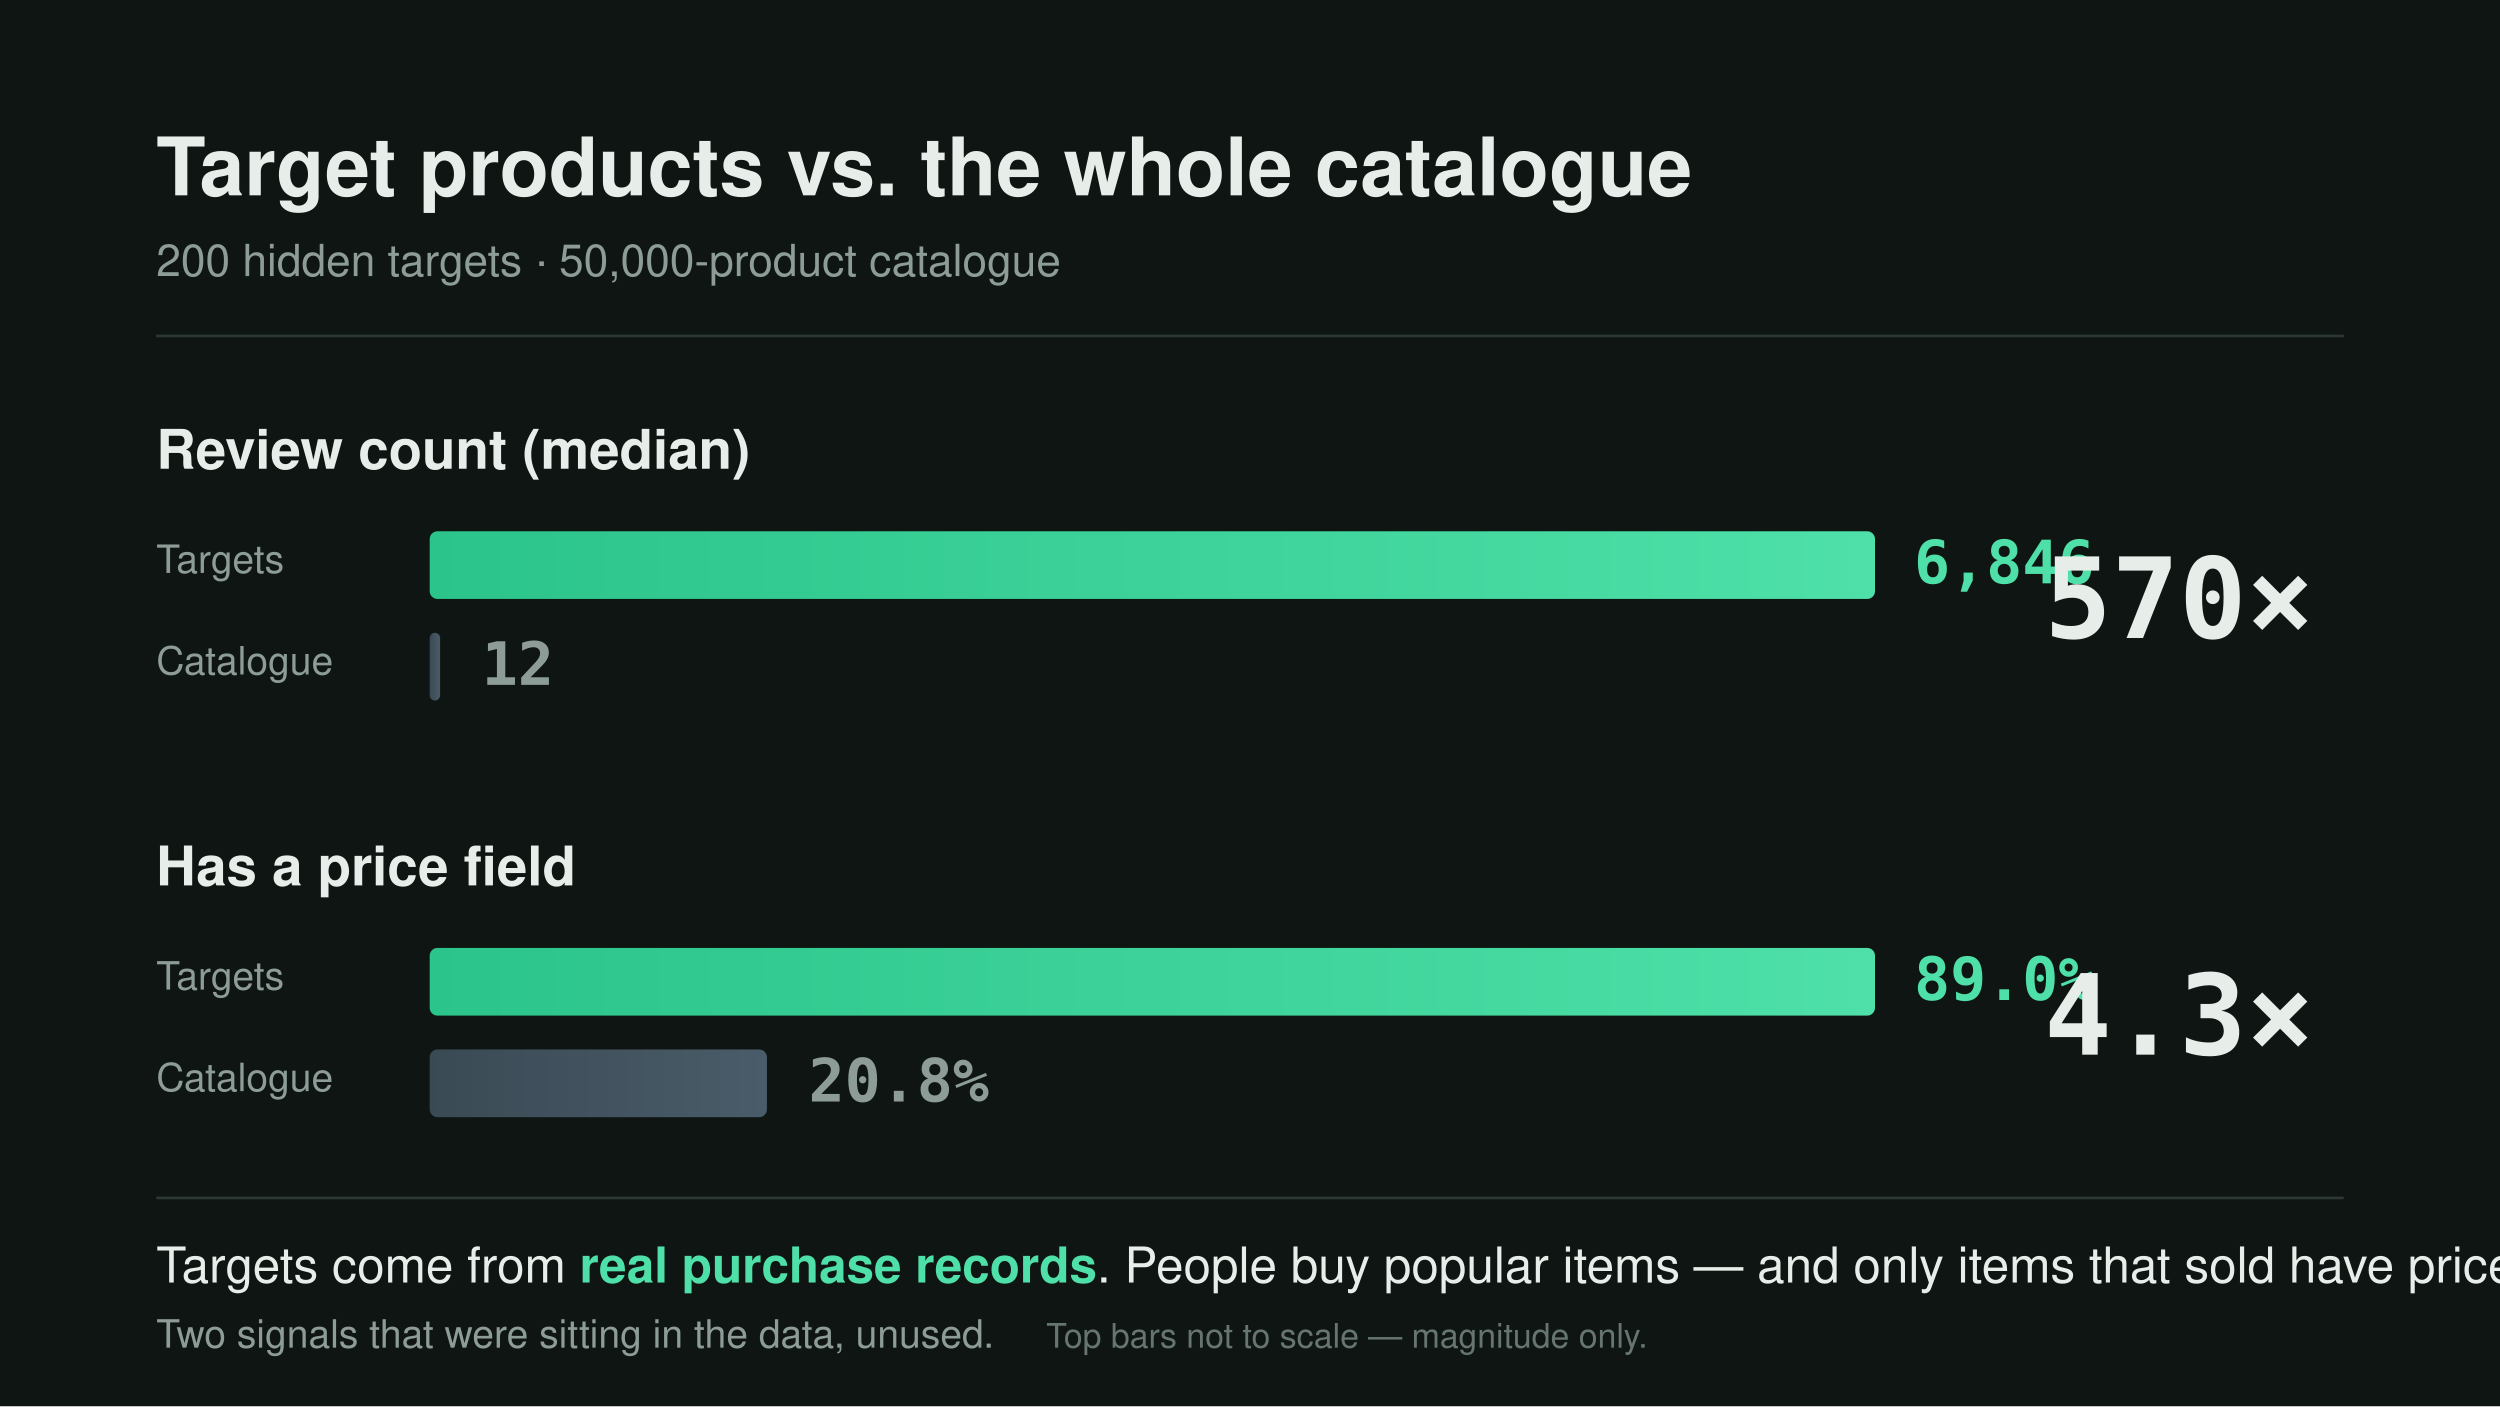
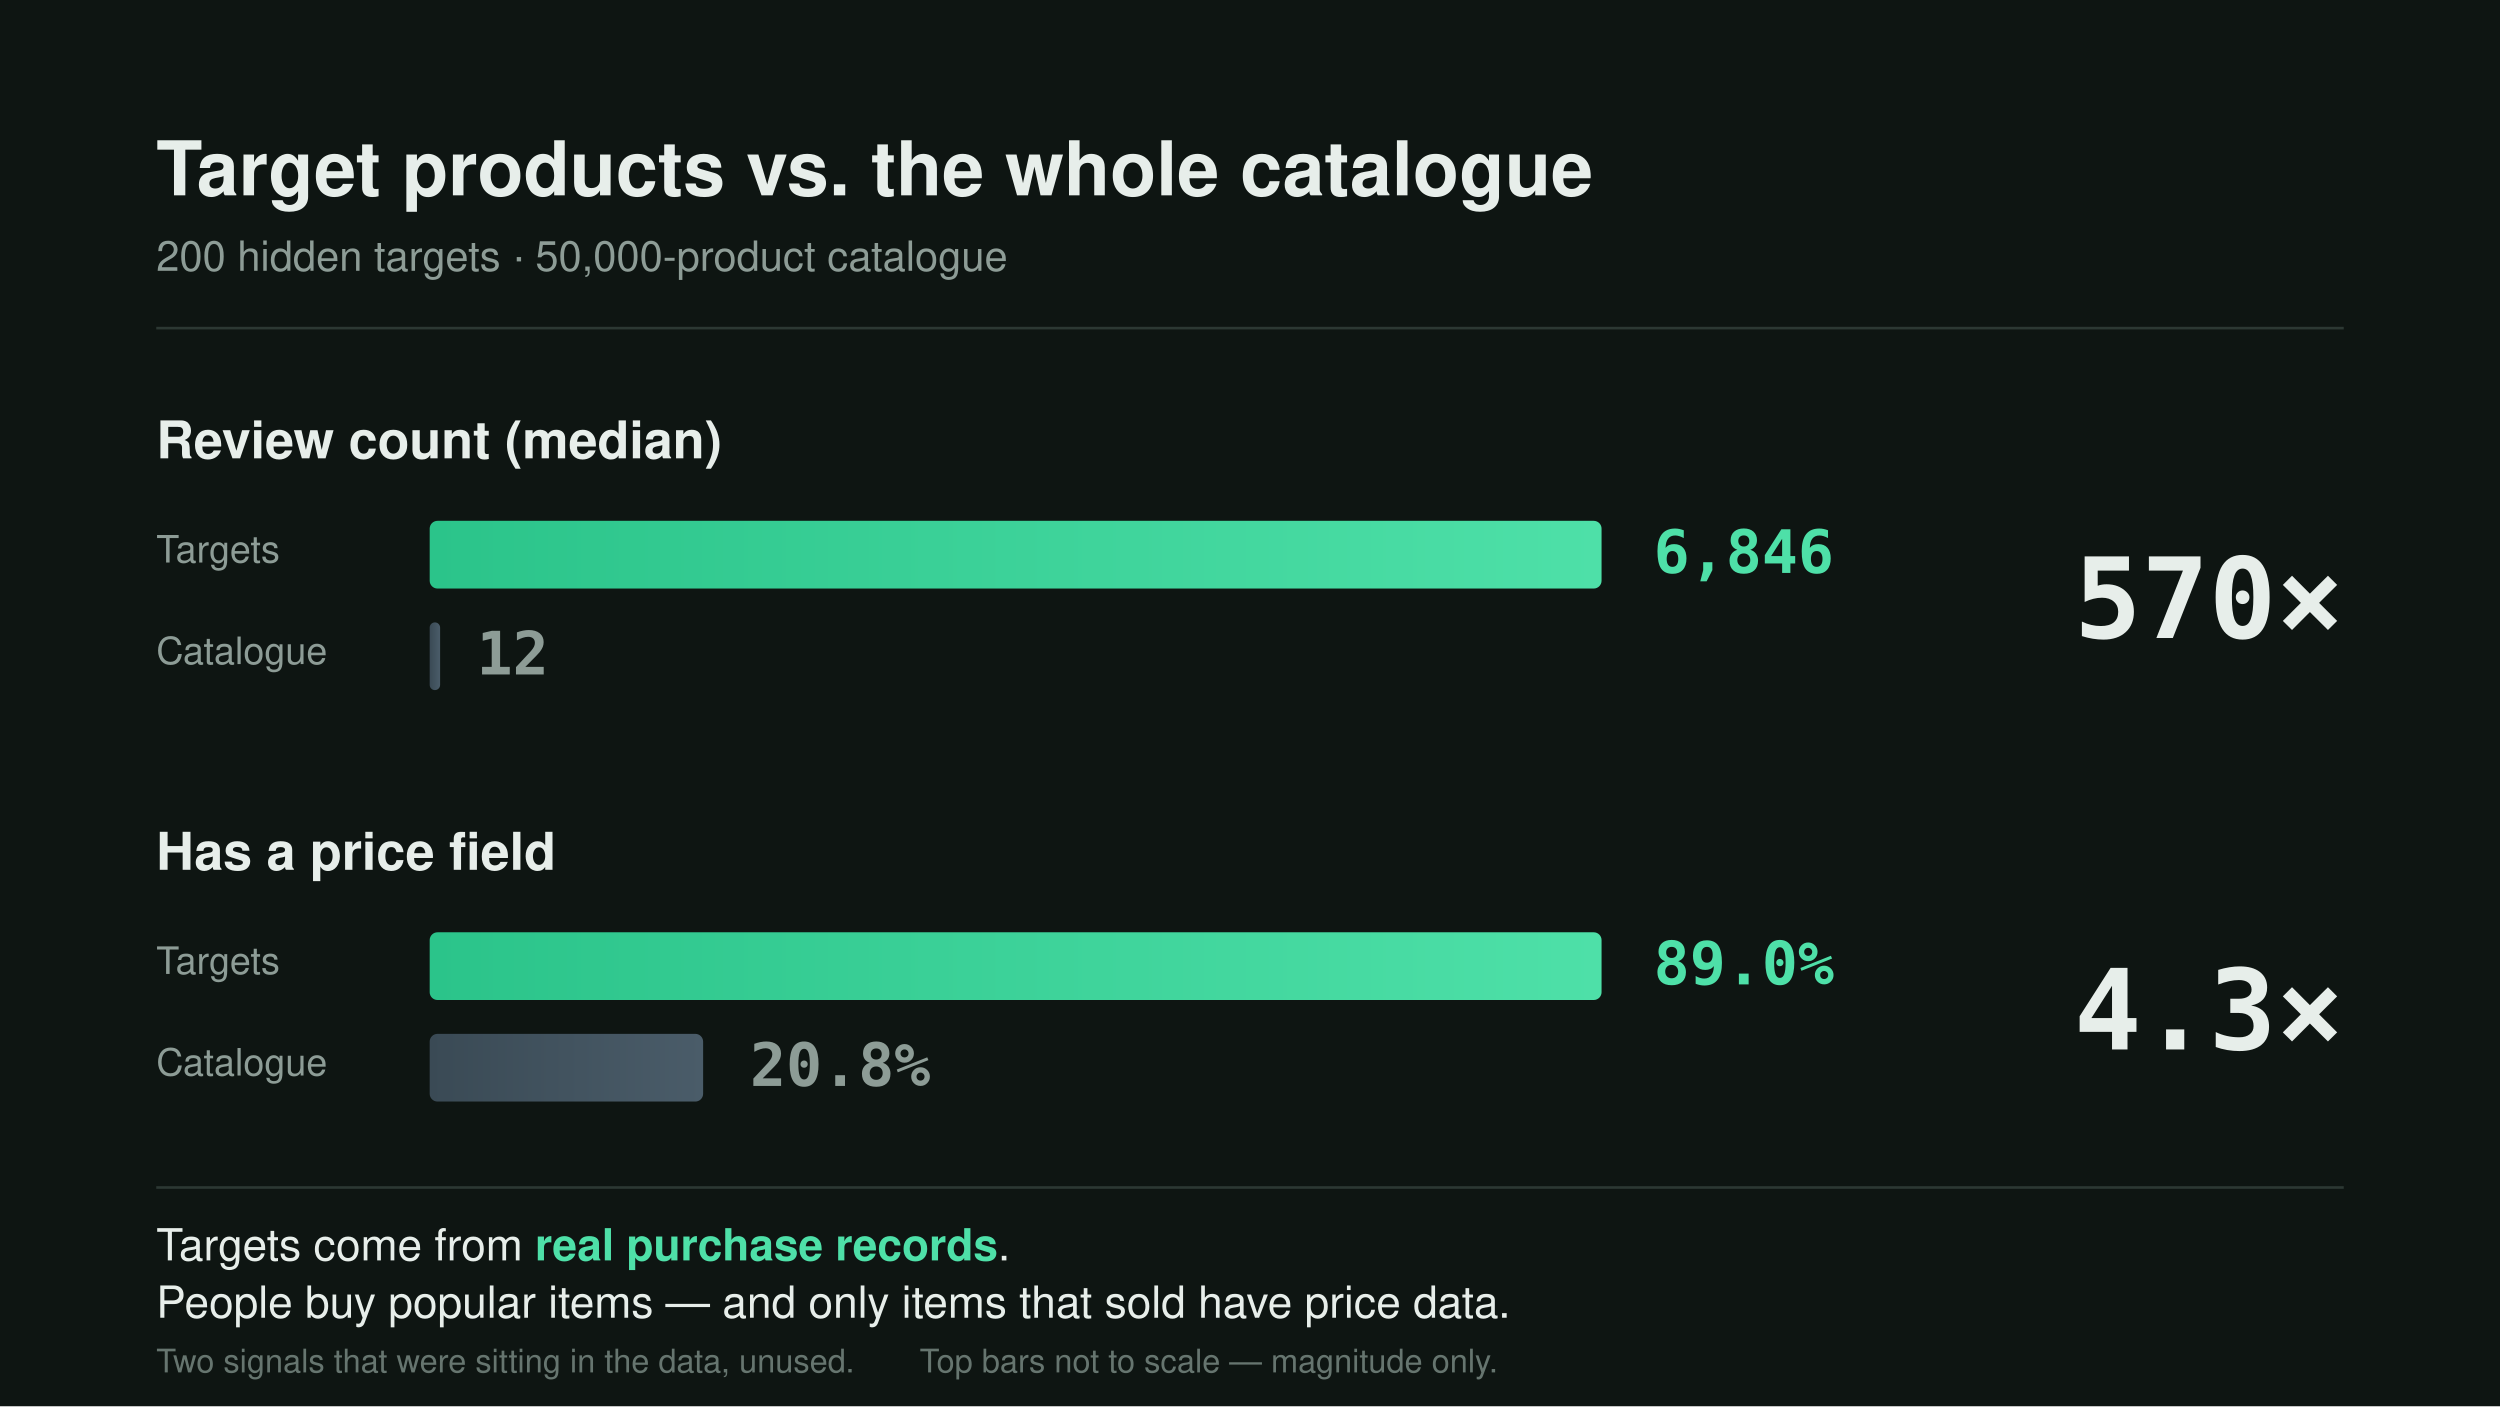
<svg xmlns="http://www.w3.org/2000/svg" viewBox="0 0 1920 1080" width="1920" height="1080" font-family="'IBM Plex Sans','Helvetica Neue',Helvetica,Arial,sans-serif">
  <defs>
    <linearGradient id="tgt" x1="0" y1="0" x2="1" y2="0">
      <stop offset="0%" stop-color="#2BC48A" />
      <stop offset="100%" stop-color="#4EE0A8" />
    </linearGradient>
    <linearGradient id="cat" x1="0" y1="0" x2="1" y2="0">
      <stop offset="0%" stop-color="#3A4A55" />
      <stop offset="100%" stop-color="#4A5C69" />
    </linearGradient>
  </defs>
-   <rect width="1920" height="1080" fill="#0E1512" />
-   <text x="120" y="150" fill="#E7EEEA" font-size="62" font-weight="700">Target products vs. the whole catalogue</text>
-   <text x="120" y="212" fill="#8D9C96" font-size="34">200 hidden targets  ·  50,000-product catalogue</text>
-   <line x1="120" y1="258" x2="1800" y2="258" stroke="#2C3833" stroke-width="2" />
-   <text x="120" y="360" fill="#E7EEEA" font-size="42" font-weight="600">Review count (median)</text>
-   <text x="120" y="440" fill="#8D9C96" font-size="30">Targets</text>
-   <rect x="330" y="408" width="1110" height="52" rx="6" fill="url(#tgt)" />
-   <text x="1470" y="448" fill="#4EE0A8" font-size="46" font-weight="700" font-family="'IBM Plex Mono',ui-monospace,monospace">6,846</text>
-   <text x="120" y="518" fill="#8D9C96" font-size="30">Catalogue</text>
-   <rect x="330" y="486" width="8" height="52" rx="4" fill="url(#cat)" />
-   <text x="370" y="526" fill="#8D9C96" font-size="46" font-weight="600" font-family="'IBM Plex Mono',ui-monospace,monospace">12</text>
-   <text x="1570" y="490" fill="#E7EEEA" font-size="86" font-weight="700" font-family="'IBM Plex Mono',ui-monospace,monospace">570×</text>
-   <text x="120" y="680" fill="#E7EEEA" font-size="42" font-weight="600">Has a price field</text>
-   <text x="120" y="760" fill="#8D9C96" font-size="30">Targets</text>
-   <rect x="330" y="728" width="1110" height="52" rx="6" fill="url(#tgt)" />
-   <text x="1470" y="768" fill="#4EE0A8" font-size="46" font-weight="700" font-family="'IBM Plex Mono',ui-monospace,monospace">89.0%</text>
-   <text x="120" y="838" fill="#8D9C96" font-size="30">Catalogue</text>
-   <rect x="330" y="806" width="259" height="52" rx="6" fill="url(#cat)" />
-   <text x="621" y="846" fill="#8D9C96" font-size="46" font-weight="600" font-family="'IBM Plex Mono',ui-monospace,monospace">20.8%</text>
-   <text x="1570" y="810" fill="#E7EEEA" font-size="86" font-weight="700" font-family="'IBM Plex Mono',ui-monospace,monospace">4.3×</text>
-   <line x1="120" y1="920" x2="1800" y2="920" stroke="#2C3833" stroke-width="2" />
-   <text x="120" y="985" fill="#E7EEEA" font-size="38">
-     Targets come from <tspan fill="#4EE0A8" font-weight="700">real purchase records</tspan>. People buy popular items — and only items that sold have price data.
-   </text>
-   <text x="120" y="1035" fill="#8D9C96" font-size="30">
-     Two signals that were sitting in the data, unused.<tspan fill="#66756F" font-size="26" dx="40">Top bars not to scale — magnitude only.</tspan>
-   </text>
+   <rect x="0" y="0" width="1920" height="1080" fill="#0E1512" />
+   <text x="120" y="150" fill="#E7EEEA" font-size="58" font-weight="700">Target products vs. the whole catalogue</text>
+   <text x="120" y="208" fill="#8D9C96" font-size="32">200 hidden targets  ·  50,000-product catalogue</text>
+   <line x1="120" y1="252" x2="1800" y2="252" stroke="#2C3833" stroke-width="2" />
+   <text x="120" y="352" fill="#E7EEEA" font-size="40" font-weight="600">Review count (median)</text>
+   <text x="120" y="432" fill="#8D9C96" font-size="29">Targets</text>
+   <rect x="330" y="400" width="900" height="52" rx="6" fill="url(#tgt)" />
+   <text x="1270" y="440" fill="#4EE0A8" font-size="46" font-weight="700" font-family="'IBM Plex Mono',ui-monospace,monospace">6,846</text>
+   <text x="120" y="510" fill="#8D9C96" font-size="29">Catalogue</text>
+   <rect x="330" y="478" width="8" height="52" rx="4" fill="url(#cat)" />
+   <text x="366" y="518" fill="#8D9C96" font-size="46" font-weight="600" font-family="'IBM Plex Mono',ui-monospace,monospace">12</text>
+   <text x="1800" y="490" fill="#E7EEEA" font-size="86" font-weight="700" text-anchor="end" font-family="'IBM Plex Mono',ui-monospace,monospace">570×</text>
+   <text x="120" y="668" fill="#E7EEEA" font-size="40" font-weight="600">Has a price field</text>
+   <text x="120" y="748" fill="#8D9C96" font-size="29">Targets</text>
+   <rect x="330" y="716" width="900" height="52" rx="6" fill="url(#tgt)" />
+   <text x="1270" y="756" fill="#4EE0A8" font-size="46" font-weight="700" font-family="'IBM Plex Mono',ui-monospace,monospace">89.0%</text>
+   <text x="120" y="826" fill="#8D9C96" font-size="29">Catalogue</text>
+   <rect x="330" y="794" width="210" height="52" rx="6" fill="url(#cat)" />
+   <text x="576" y="834" fill="#8D9C96" font-size="46" font-weight="600" font-family="'IBM Plex Mono',ui-monospace,monospace">20.8%</text>
+   <text x="1800" y="806" fill="#E7EEEA" font-size="86" font-weight="700" text-anchor="end" font-family="'IBM Plex Mono',ui-monospace,monospace">4.3×</text>
+   <line x1="120" y1="912" x2="1800" y2="912" stroke="#2C3833" stroke-width="2" />
+   <text x="120" y="968" fill="#E7EEEA" font-size="34">Targets come from <tspan fill="#4EE0A8" font-weight="700">real purchase records</tspan>.</text>
+   <text x="120" y="1012" fill="#E7EEEA" font-size="34">People buy popular items — and only items that sold have price data.</text>
+   <text x="120" y="1054" fill="#66756F" font-size="25">Two signals that were sitting in the data, unused.　　Top bars not to scale — magnitude only.</text>
</svg>
